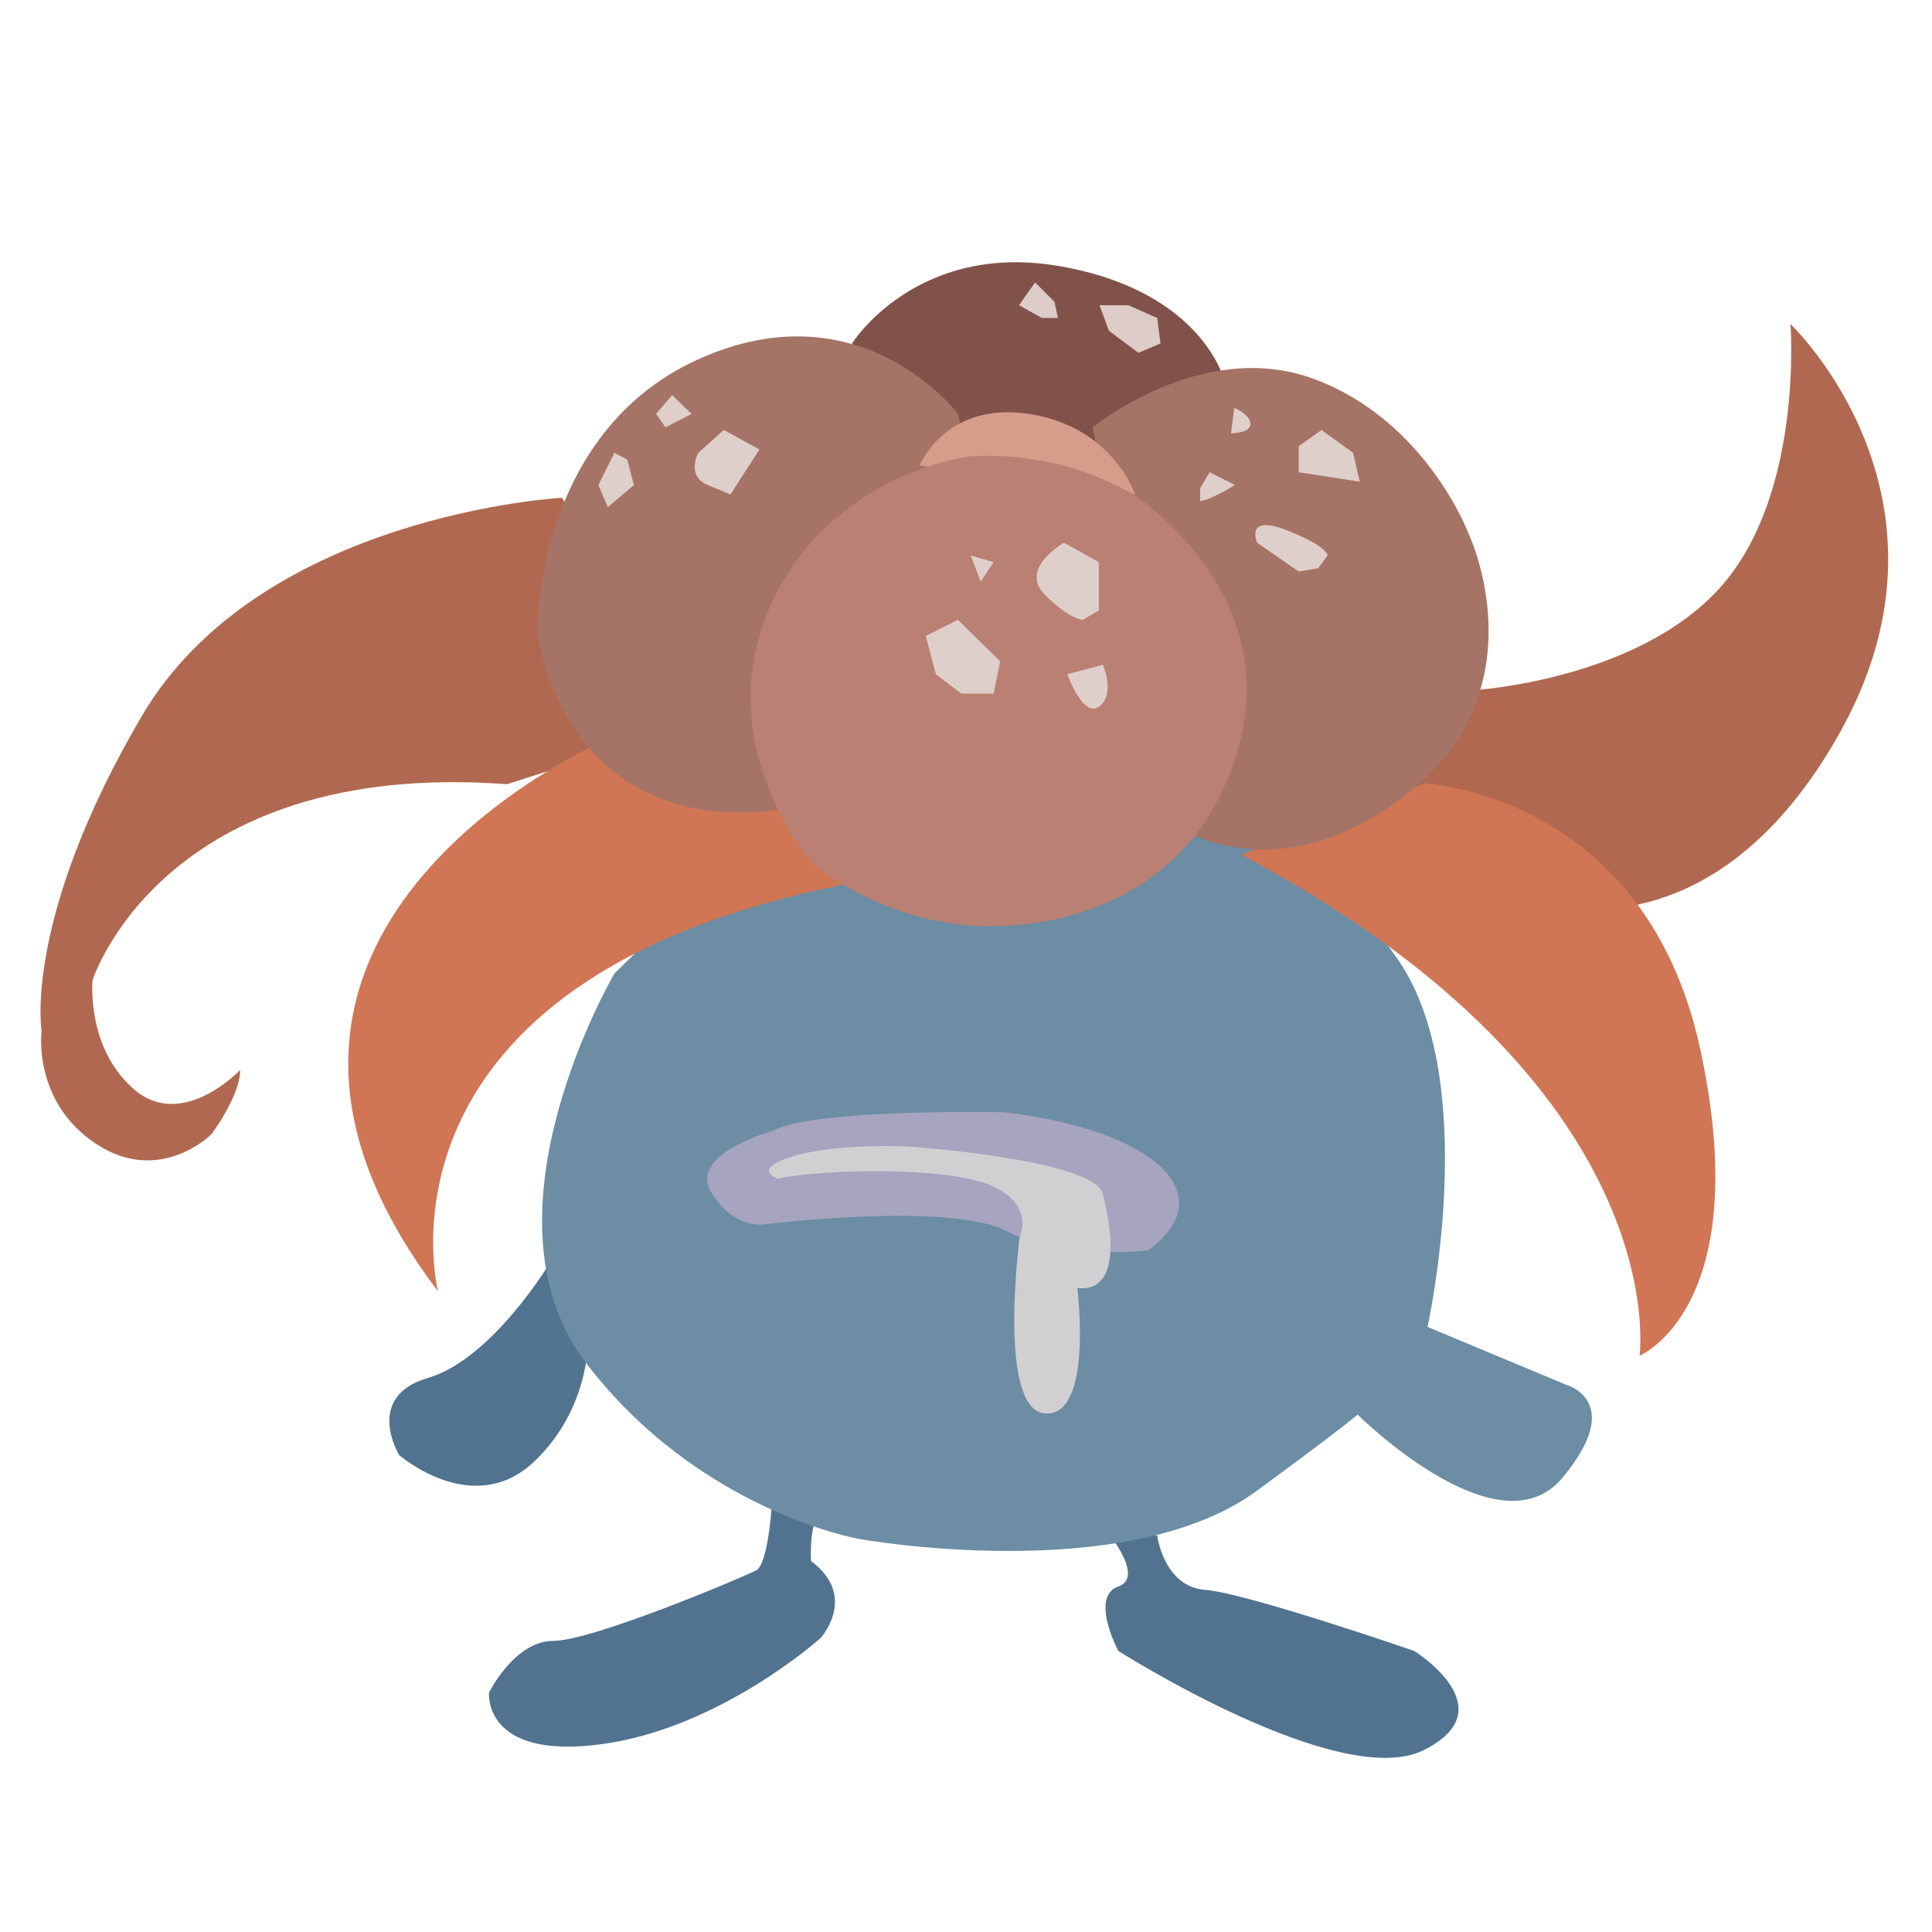
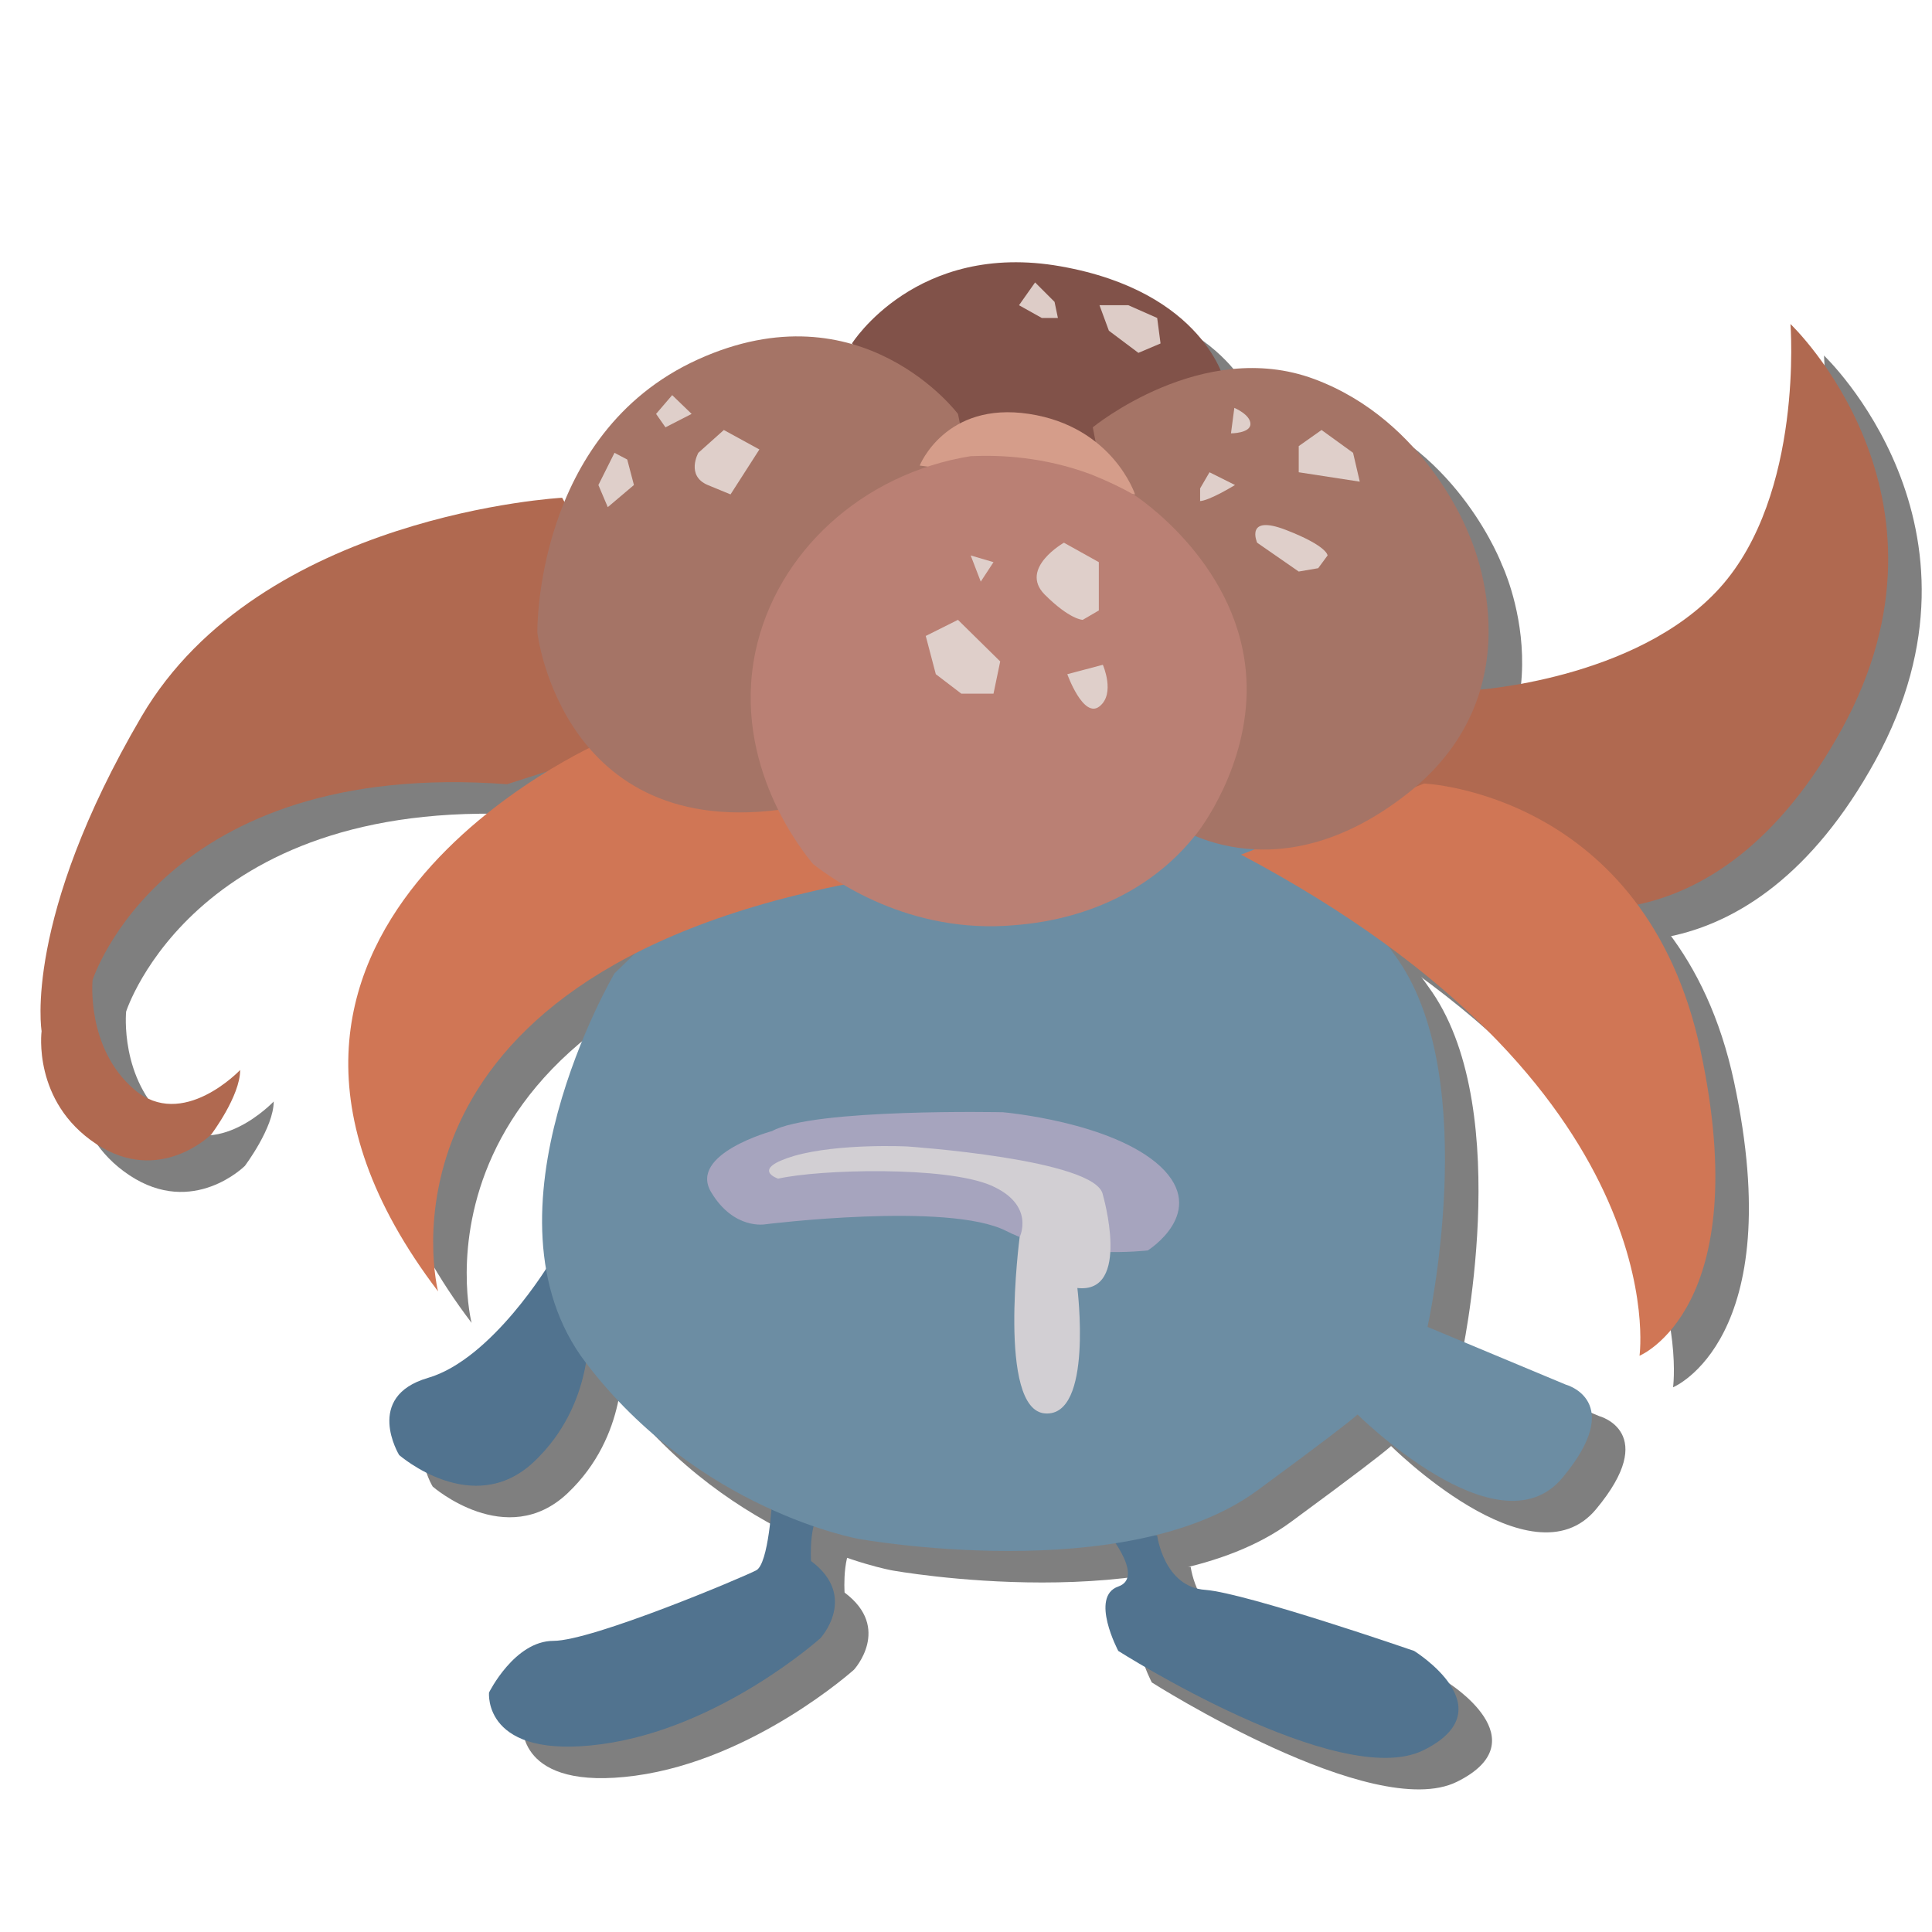
<svg xmlns="http://www.w3.org/2000/svg" version="1.1" id="Layer_1" x="0px" y="0px" viewBox="0 0 288 288" style="enable-background:new 0 0 288 288;" xml:space="preserve">
  <style type="text/css">
- 	.st0{fill:#51738F;}
- 	.st1{fill:#815249;}
- 	.st2{fill:#B06950;}
- 	.st3{fill:#6C8DA3;}
- 	.st4{fill:#D07655;}
- 	.st5{fill:#A57466;}
- 	.st6{fill:#D59D8A;}
- 	.st7{fill:#DDCCC7;}
- 	.st8{fill:#DFCFCA;}
- 	.st9{fill:#BA8074;}
- 	.st10{fill:#A6A4BE;}
- 	.st11{fill:#D2CFD3;}
+ 	.st0{opacity:0.5;}
+ 	.st1{fill:#51738F;}
+ 	.st2{fill:#815249;}
+ 	.st3{fill:#B06950;}
+ 	.st4{fill:#6C8DA3;}
+ 	.st5{fill:#D07655;}
+ 	.st6{fill:#A57466;}
+ 	.st7{fill:#D59D8A;}
+ 	.st8{fill:#DDCCC7;}
+ 	.st9{fill:#DFCFCA;}
+ 	.st10{fill:#BA8074;}
+ 	.st11{fill:#A6A4BE;}
+ 	.st12{fill:#D2CFD3;}
</style>
-   <path class="st0" d="M82,188.2c0,0-8.6,14.4-18.2,17.2s-4.3,11.5-4.3,11.5s11,9.6,20.1,1s8.1-20.1,8.1-20.1L82,188.2z" />
-   <path class="st0" d="M115.1,223.6c0,0-0.5,9.6-2.4,10.5c-1.9,1-24.4,10.5-30.2,10.5s-9.6,7.7-9.6,7.7s-1,10.1,16.8,7.7  c17.7-2.4,32.6-15.8,32.6-15.8s5.7-6.2-1.4-11.5c0,0-0.5-7.2,2.4-8.1C126.1,223.6,115.1,223.6,115.1,223.6z" />
-   <path class="st0" d="M172.5,228.9c0,0,1,7.7,7.2,8.1c6.2,0.5,31.1,9.1,31.1,9.1s13.9,8.6,1.4,14.8c-12.5,6.2-45.5-14.8-45.5-14.8  s-4.3-8.1,0-9.6s-2.4-9.1-2.4-9.1L172.5,228.9z" />
-   <path class="st1" d="M140.4,66.5L127,51.2c0,0,9.6-15.3,31.1-11.5S182.6,57,182.6,57l-18.2,12.5L140.4,66.5z" />
-   <path class="st2" d="M83.8,74.2c0,0-45,2.4-62.7,32.6S6.2,153.7,6.2,153.7s-1.4,10.5,8.1,16.8s17.2-1.4,17.2-1.4s4.3-5.7,4.3-9.6  c0,0-8.6,9.1-15.8,2.9c-7.2-6.2-6.2-16.3-6.2-16.3s10.5-33,61.8-29.2l26.8-8.6L83.8,74.2z" />
-   <path class="st2" d="M219.5,102.9c0,0,24.4-1.4,36.9-15.3s10.5-39.3,10.5-39.3s26.8,25.4,7.7,60.3c-19.2,35-45,25.9-45,25.9  l-19.6-16.3L219.5,102.9z" />
-   <path class="st3" d="M91.6,145.1c0,0-21.1,35.9-4.3,58s40.7,26.3,40.7,26.3s39.8,7.2,59.4-7.2s14.8-11.5,14.8-11.5  s21.1,21.1,30.7,9.6s0.5-13.9,0.5-13.9l-20.6-8.6c0,0,8.1-36.4-4.3-54.6s-29.2-21.6-29.2-21.6s-66.1,3.4-67.5,4.3  C110.3,126.9,91.6,145.1,91.6,145.1z" />
-   <path class="st4" d="M89.7,110.6c0,0-65.1,28.3-24.4,81.9c0,0-12-46.5,61.3-60.8l-1.9-13.4L89.7,110.6z" />
-   <path class="st4" d="M212.3,116.8c0,0,33,1.4,41.2,39.8s-9.1,45.5-9.1,45.5s5.7-40.2-59.4-74.7L212.3,116.8z" />
-   <path class="st5" d="M142.8,61.7c0,0-14.4-19.2-38.8-8.1S80.1,94.3,80.1,94.3s3.8,32.6,39.3,25.9C154.8,113.5,142.8,61.7,142.8,61.7  z" />
-   <path class="st5" d="M162.9,63.7c0,0,16.3-13.4,33-7.2s23,23,23,23s11,23-9.1,38.8s-35.4,4.3-35.4,4.3L162.9,63.7z" />
-   <path class="st6" d="M137.1,69.4c0,0,3.8-9.6,16.3-7.7c12.5,1.9,15.8,12,15.8,12L137.1,69.4z" />
-   <polygon class="st7" points="163.9,45.5 165.3,49.3 169.7,52.6 173,51.2 172.5,47.4 168.2,45.5 " />
-   <polygon class="st7" points="154.3,42.1 157.2,45 157.7,47.4 155.3,47.4 151.9,45.5 " />
-   <polygon class="st8" points="99.2,63.7 103.1,61.7 100.2,58.9 97.8,61.7 " />
-   <path class="st8" d="M107.9,64.1l-3.8,3.4c0,0-1.9,3.4,1.4,4.8c3.4,1.4,3.4,1.4,3.4,1.4l4.3-6.7L107.9,64.1z" />
-   <polygon class="st8" points="93.5,68.5 94.5,72.3 90.6,75.6 89.2,72.3 91.6,67.5 " />
-   <polygon class="st8" points="193.6,70.4 193.6,66.5 197,64.1 201.7,67.5 202.7,71.8 " />
-   <path class="st8" d="M183.5,64.6c0,0,2.9,0,2.9-1.4c0-1.4-2.4-2.4-2.4-2.4L183.5,64.6z" />
-   <path class="st8" d="M187.4,80.9c0,0-1.9-4.3,4.3-1.9c6.2,2.4,6.2,3.8,6.2,3.8l-1.4,1.9l-2.9,0.5L187.4,80.9z" />
-   <path class="st8" d="M178.8,74.7c1.4,0,5.3-2.4,5.3-2.4l-3.8-1.9l-1.4,2.4V74.7z" />
-   <path class="st9" d="M144.7,68c-16.2,2.6-29,14.4-32.1,29.2c-3.5,16.9,7.2,29.9,8.6,31.6c2.7,2.1,14.2,10.6,30.2,9.1  c3.6-0.3,17.4-1.6,26.8-13.4c1.8-2.2,8.7-12.4,7.5-24.6c-1.6-16.5-16.6-26.1-16.6-26.1c-1.9-1.1-4-2.1-6.5-3.1  C155.6,68.1,149.2,67.8,144.7,68z" />
-   <polygon class="st8" points="144.7,82.8 146.2,86.7 148.1,83.8 " />
-   <path class="st8" d="M158.6,80.9c0,0-6.7,3.8-2.9,7.7c3.8,3.8,5.7,3.8,5.7,3.8l2.4-1.4v-7.2L158.6,80.9z" />
-   <polygon class="st8" points="142.8,92.4 149.1,98.6 148.1,103.4 143.3,103.4 139.5,100.5 138,94.8 " />
-   <path class="st8" d="M164.4,99.1l-5.3,1.4c0,0,2.4,6.7,4.8,4.8C166.3,103.4,164.4,99.1,164.4,99.1z" />
-   <path class="st10" d="M115.1,168.6c0,0-12.5,3.4-9.1,9.1c3.4,5.7,8.1,4.8,8.1,4.8s27.3-3.4,35.9,1s21.1,2.9,21.1,2.9  s9.1-5.7,1.9-12.5c-7.2-6.7-23.5-8.1-23.5-8.1S121.3,165.2,115.1,168.6z" />
-   <path class="st11" d="M116,175.7c0,0-4.3-1.4,2.4-3.4c6.7-1.9,16.8-1.4,16.8-1.4s28.3,1.9,29.2,7.2c0,0,4.3,14.8-3.8,13.9  c0,0,2.4,19.2-4.8,18.7s-3.8-26.3-3.8-26.3s2.4-4.8-4.3-7.7C140.9,173.8,122.2,174.3,116,175.7z" />
+   <g class="st0">
+     <path d="M87,192.9c0,0-8.6,14.4-18.2,17.2s-4.3,11.5-4.3,11.5s11,9.6,20.1,1s8.1-20.1,8.1-20.1L87,192.9z" />
+     <path d="M120.1,228.3c0,0-0.5,9.6-2.4,10.5c-1.9,1-24.4,10.5-30.2,10.5s-9.6,7.7-9.6,7.7s-1,10.1,16.8,7.7   c17.7-2.4,32.6-15.8,32.6-15.8s5.7-6.2-1.4-11.5c0,0-0.5-7.2,2.4-8.1C131.1,228.3,120.1,228.3,120.1,228.3z" />
+     <path d="M177.5,233.6c0,0,1,7.7,7.2,8.1c6.2,0.5,31.1,9.1,31.1,9.1s13.9,8.6,1.4,14.8c-12.5,6.2-45.5-14.8-45.5-14.8   s-4.3-8.1,0-9.6s-2.4-9.1-2.4-9.1L177.5,233.6z" />
+     <path d="M145.4,71.2L132,55.9c0,0,9.6-15.3,31.1-11.5s24.5,17.3,24.5,17.3l-18.2,12.5L145.4,71.2z" />
+     <path d="M88.8,78.9c0,0-45,2.4-62.7,32.6s-14.9,46.9-14.9,46.9s-1.4,10.5,8.1,16.8s17.2-1.4,17.2-1.4s4.3-5.7,4.3-9.6   c0,0-8.6,9.1-15.8,2.9c-7.2-6.2-6.2-16.3-6.2-16.3s10.5-33,61.8-29.2l26.8-8.6L88.8,78.9z" />
+     <path d="M224.5,107.6c0,0,24.4-1.4,36.9-15.3C273.9,78.4,271.9,53,271.9,53s26.8,25.4,7.7,60.3c-19.2,35-45,25.9-45,25.9L215,122.9   L224.5,107.6z" />
+     <path d="M96.6,149.8c0,0-21.1,35.9-4.3,58s40.7,26.3,40.7,26.3s39.8,7.2,59.4-7.2s14.8-11.5,14.8-11.5s21.1,21.1,30.7,9.6   s0.5-13.9,0.5-13.9l-20.6-8.6c0,0,8.1-36.4-4.3-54.6s-29.2-21.6-29.2-21.6s-66.1,3.4-67.5,4.3C115.3,131.6,96.6,149.8,96.6,149.8z" />
+     <path d="M94.7,115.3c0,0-65.1,28.3-24.4,81.9c0,0-12-46.5,61.3-60.8l-1.9-13.4L94.7,115.3z" />
+     <path d="M217.3,121.5c0,0,33,1.4,41.2,39.8s-9.1,45.5-9.1,45.5s5.7-40.2-59.4-74.7L217.3,121.5z" />
+     <path d="M147.8,66.4c0,0-14.4-19.2-38.8-8.1S85.1,99,85.1,99s3.8,32.6,39.3,25.9C159.8,118.2,147.8,66.4,147.8,66.4z" />
+     <path d="M167.9,68.4c0,0,16.3-13.4,33-7.2s23,23,23,23s11,23-9.1,38.8s-35.4,4.3-35.4,4.3L167.9,68.4z" />
+     <path d="M142.1,74.1c0,0,3.8-9.6,16.3-7.7s15.8,12,15.8,12L142.1,74.1z" />
+     <polygon points="168.9,50.2 170.3,54 174.7,57.3 178,55.9 177.5,52.1 173.2,50.2  " />
+     <polygon points="159.3,46.8 162.2,49.7 162.7,52.1 160.3,52.1 156.9,50.2  " />
+     <polygon points="104.2,68.4 108.1,66.4 105.2,63.6 102.8,66.4  " />
+     <path d="M112.9,68.8l-3.8,3.4c0,0-1.9,3.4,1.4,4.8c3.4,1.4,3.4,1.4,3.4,1.4l4.3-6.7L112.9,68.8z" />
+     <polygon points="98.5,73.2 99.5,77 95.6,80.3 94.2,77 96.6,72.2  " />
+     <polygon points="198.6,75.1 198.6,71.2 202,68.8 206.7,72.2 207.7,76.5  " />
+     <path d="M188.5,69.3c0,0,2.9,0,2.9-1.4s-2.4-2.4-2.4-2.4L188.5,69.3z" />
+     <path d="M192.4,85.6c0,0-1.9-4.3,4.3-1.9s6.2,3.8,6.2,3.8l-1.4,1.9l-2.9,0.5L192.4,85.6z" />
+     <path d="M183.8,79.4c1.4,0,5.3-2.4,5.3-2.4l-3.8-1.9l-1.4,2.4v1.9H183.8z" />
+     <path d="M149.7,72.7c-16.2,2.6-29,14.4-32.1,29.2c-3.5,16.9,7.2,29.9,8.6,31.6c2.7,2.1,14.2,10.6,30.2,9.1   c3.6-0.3,17.4-1.6,26.8-13.4c1.8-2.2,8.7-12.4,7.5-24.6c-1.6-16.5-16.6-26.1-16.6-26.1c-1.9-1.1-4-2.1-6.5-3.1   C160.6,72.8,154.2,72.5,149.7,72.7z" />
+     <polygon points="149.7,87.5 151.2,91.4 153.1,88.5  " />
+     <path d="M163.6,85.6c0,0-6.7,3.8-2.9,7.7c3.8,3.8,5.7,3.8,5.7,3.8l2.4-1.4v-7.2L163.6,85.6z" />
+     <polygon points="147.8,97.1 154.1,103.3 153.1,108.1 148.3,108.1 144.5,105.2 143,99.5  " />
+     <path d="M169.4,103.8l-5.3,1.4c0,0,2.4,6.7,4.8,4.8C171.3,108.1,169.4,103.8,169.4,103.8z" />
+     <path d="M120.1,173.3c0,0-12.5,3.4-9.1,9.1c3.4,5.7,8.1,4.8,8.1,4.8s27.3-3.4,35.9,1s21.1,2.9,21.1,2.9s9.1-5.7,1.9-12.5   c-7.2-6.7-23.5-8.1-23.5-8.1S126.3,169.9,120.1,173.3z" />
+     <path d="M121,180.4c0,0-4.3-1.4,2.4-3.4c6.7-1.9,16.8-1.4,16.8-1.4s28.3,1.9,29.2,7.2c0,0,4.3,14.8-3.8,13.9c0,0,2.4,19.2-4.8,18.7   s-3.8-26.3-3.8-26.3s2.4-4.8-4.3-7.7C145.9,178.5,127.2,179,121,180.4z" />
+   </g>
+   <g>
+     <path class="st1" d="M82,188.2c0,0-8.6,14.4-18.2,17.2s-4.3,11.5-4.3,11.5s11,9.6,20.1,1s8.1-20.1,8.1-20.1L82,188.2z" />
+     <path class="st1" d="M115.1,223.6c0,0-0.5,9.6-2.4,10.5c-1.9,1-24.4,10.5-30.2,10.5s-9.6,7.7-9.6,7.7s-1,10.1,16.8,7.7   c17.7-2.4,32.6-15.8,32.6-15.8s5.7-6.2-1.4-11.5c0,0-0.5-7.2,2.4-8.1C126.1,223.6,115.1,223.6,115.1,223.6z" />
+     <path class="st1" d="M172.5,228.9c0,0,1,7.7,7.2,8.1c6.2,0.5,31.1,9.1,31.1,9.1s13.9,8.6,1.4,14.8c-12.5,6.2-45.5-14.8-45.5-14.8   s-4.3-8.1,0-9.6s-2.4-9.1-2.4-9.1L172.5,228.9z" />
+     <path class="st2" d="M140.4,66.5L127,51.2c0,0,9.6-15.3,31.1-11.5S182.6,57,182.6,57l-18.2,12.5L140.4,66.5z" />
+     <path class="st3" d="M83.8,74.2c0,0-45,2.4-62.7,32.6S6.2,153.7,6.2,153.7s-1.4,10.5,8.1,16.8s17.2-1.4,17.2-1.4s4.3-5.7,4.3-9.6   c0,0-8.6,9.1-15.8,2.9c-7.2-6.2-6.2-16.3-6.2-16.3s10.5-33,61.8-29.2l26.8-8.6L83.8,74.2z" />
+     <path class="st3" d="M219.5,102.9c0,0,24.4-1.4,36.9-15.3s10.5-39.3,10.5-39.3s26.8,25.4,7.7,60.3c-19.2,35-45,25.9-45,25.9   L210,118.2L219.5,102.9z" />
+     <path class="st4" d="M91.6,145.1c0,0-21.1,35.9-4.3,58s40.7,26.3,40.7,26.3s39.8,7.2,59.4-7.2s14.8-11.5,14.8-11.5   s21.1,21.1,30.7,9.6s0.5-13.9,0.5-13.9l-20.6-8.6c0,0,8.1-36.4-4.3-54.6s-29.2-21.6-29.2-21.6s-66.1,3.4-67.5,4.3   C110.3,126.9,91.6,145.1,91.6,145.1z" />
+     <path class="st5" d="M89.7,110.6c0,0-65.1,28.3-24.4,81.9c0,0-12-46.5,61.3-60.8l-1.9-13.4L89.7,110.6z" />
+     <path class="st5" d="M212.3,116.8c0,0,33,1.4,41.2,39.8c8.2,38.4-9.1,45.5-9.1,45.5s5.7-40.2-59.4-74.7L212.3,116.8z" />
+     <path class="st6" d="M142.8,61.7c0,0-14.4-19.2-38.8-8.1S80.1,94.3,80.1,94.3s3.8,32.6,39.3,25.9   C154.8,113.5,142.8,61.7,142.8,61.7z" />
+     <path class="st6" d="M162.9,63.7c0,0,16.3-13.4,33-7.2s23,23,23,23s11,23-9.1,38.8s-35.4,4.3-35.4,4.3L162.9,63.7z" />
+     <path class="st7" d="M137.1,69.4c0,0,3.8-9.6,16.3-7.7c12.5,1.9,15.8,12,15.8,12L137.1,69.4z" />
+     <polygon class="st8" points="163.9,45.5 165.3,49.3 169.7,52.6 173,51.2 172.5,47.4 168.2,45.5  " />
+     <polygon class="st8" points="154.3,42.1 157.2,45 157.7,47.4 155.3,47.4 151.9,45.5  " />
+     <polygon class="st9" points="99.2,63.7 103.1,61.7 100.2,58.9 97.8,61.7  " />
+     <path class="st9" d="M107.9,64.1l-3.8,3.4c0,0-1.9,3.4,1.4,4.8c3.4,1.4,3.4,1.4,3.4,1.4l4.3-6.7L107.9,64.1z" />
+     <polygon class="st9" points="93.5,68.5 94.5,72.3 90.6,75.6 89.2,72.3 91.6,67.5  " />
+     <polygon class="st9" points="193.6,70.4 193.6,66.5 197,64.1 201.7,67.5 202.7,71.8  " />
+     <path class="st9" d="M183.5,64.6c0,0,2.9,0,2.9-1.4s-2.4-2.4-2.4-2.4L183.5,64.6z" />
+     <path class="st9" d="M187.4,80.9c0,0-1.9-4.3,4.3-1.9s6.2,3.8,6.2,3.8l-1.4,1.9l-2.9,0.5L187.4,80.9z" />
+     <path class="st9" d="M178.8,74.7c1.4,0,5.3-2.4,5.3-2.4l-3.8-1.9l-1.4,2.4v1.9H178.8z" />
+     <path class="st10" d="M144.7,68c-16.2,2.6-29,14.4-32.1,29.2c-3.5,16.9,7.2,29.9,8.6,31.6c2.7,2.1,14.2,10.6,30.2,9.1   c3.6-0.3,17.4-1.6,26.8-13.4c1.8-2.2,8.7-12.4,7.5-24.6c-1.6-16.5-16.6-26.1-16.6-26.1c-1.9-1.1-4-2.1-6.5-3.1   C155.6,68.1,149.2,67.8,144.7,68z" />
+     <polygon class="st9" points="144.7,82.8 146.2,86.7 148.1,83.8  " />
+     <path class="st9" d="M158.6,80.9c0,0-6.7,3.8-2.9,7.7c3.8,3.8,5.7,3.8,5.7,3.8l2.4-1.4v-7.2L158.6,80.9z" />
+     <polygon class="st9" points="142.8,92.4 149.1,98.6 148.1,103.4 143.3,103.4 139.5,100.5 138,94.8  " />
+     <path class="st9" d="M164.4,99.1l-5.3,1.4c0,0,2.4,6.7,4.8,4.8C166.3,103.4,164.4,99.1,164.4,99.1z" />
+     <path class="st11" d="M115.1,168.6c0,0-12.5,3.4-9.1,9.1c3.4,5.7,8.1,4.8,8.1,4.8s27.3-3.4,35.9,1s21.1,2.9,21.1,2.9   s9.1-5.7,1.9-12.5c-7.2-6.7-23.5-8.1-23.5-8.1S121.3,165.2,115.1,168.6z" />
+     <path class="st12" d="M116,175.7c0,0-4.3-1.4,2.4-3.4c6.7-1.9,16.8-1.4,16.8-1.4s28.3,1.9,29.2,7.2c0,0,4.3,14.8-3.8,13.9   c0,0,2.4,19.2-4.8,18.7s-3.8-26.3-3.8-26.3s2.4-4.8-4.3-7.7C140.9,173.8,122.2,174.3,116,175.7z" />
+   </g>
</svg>
